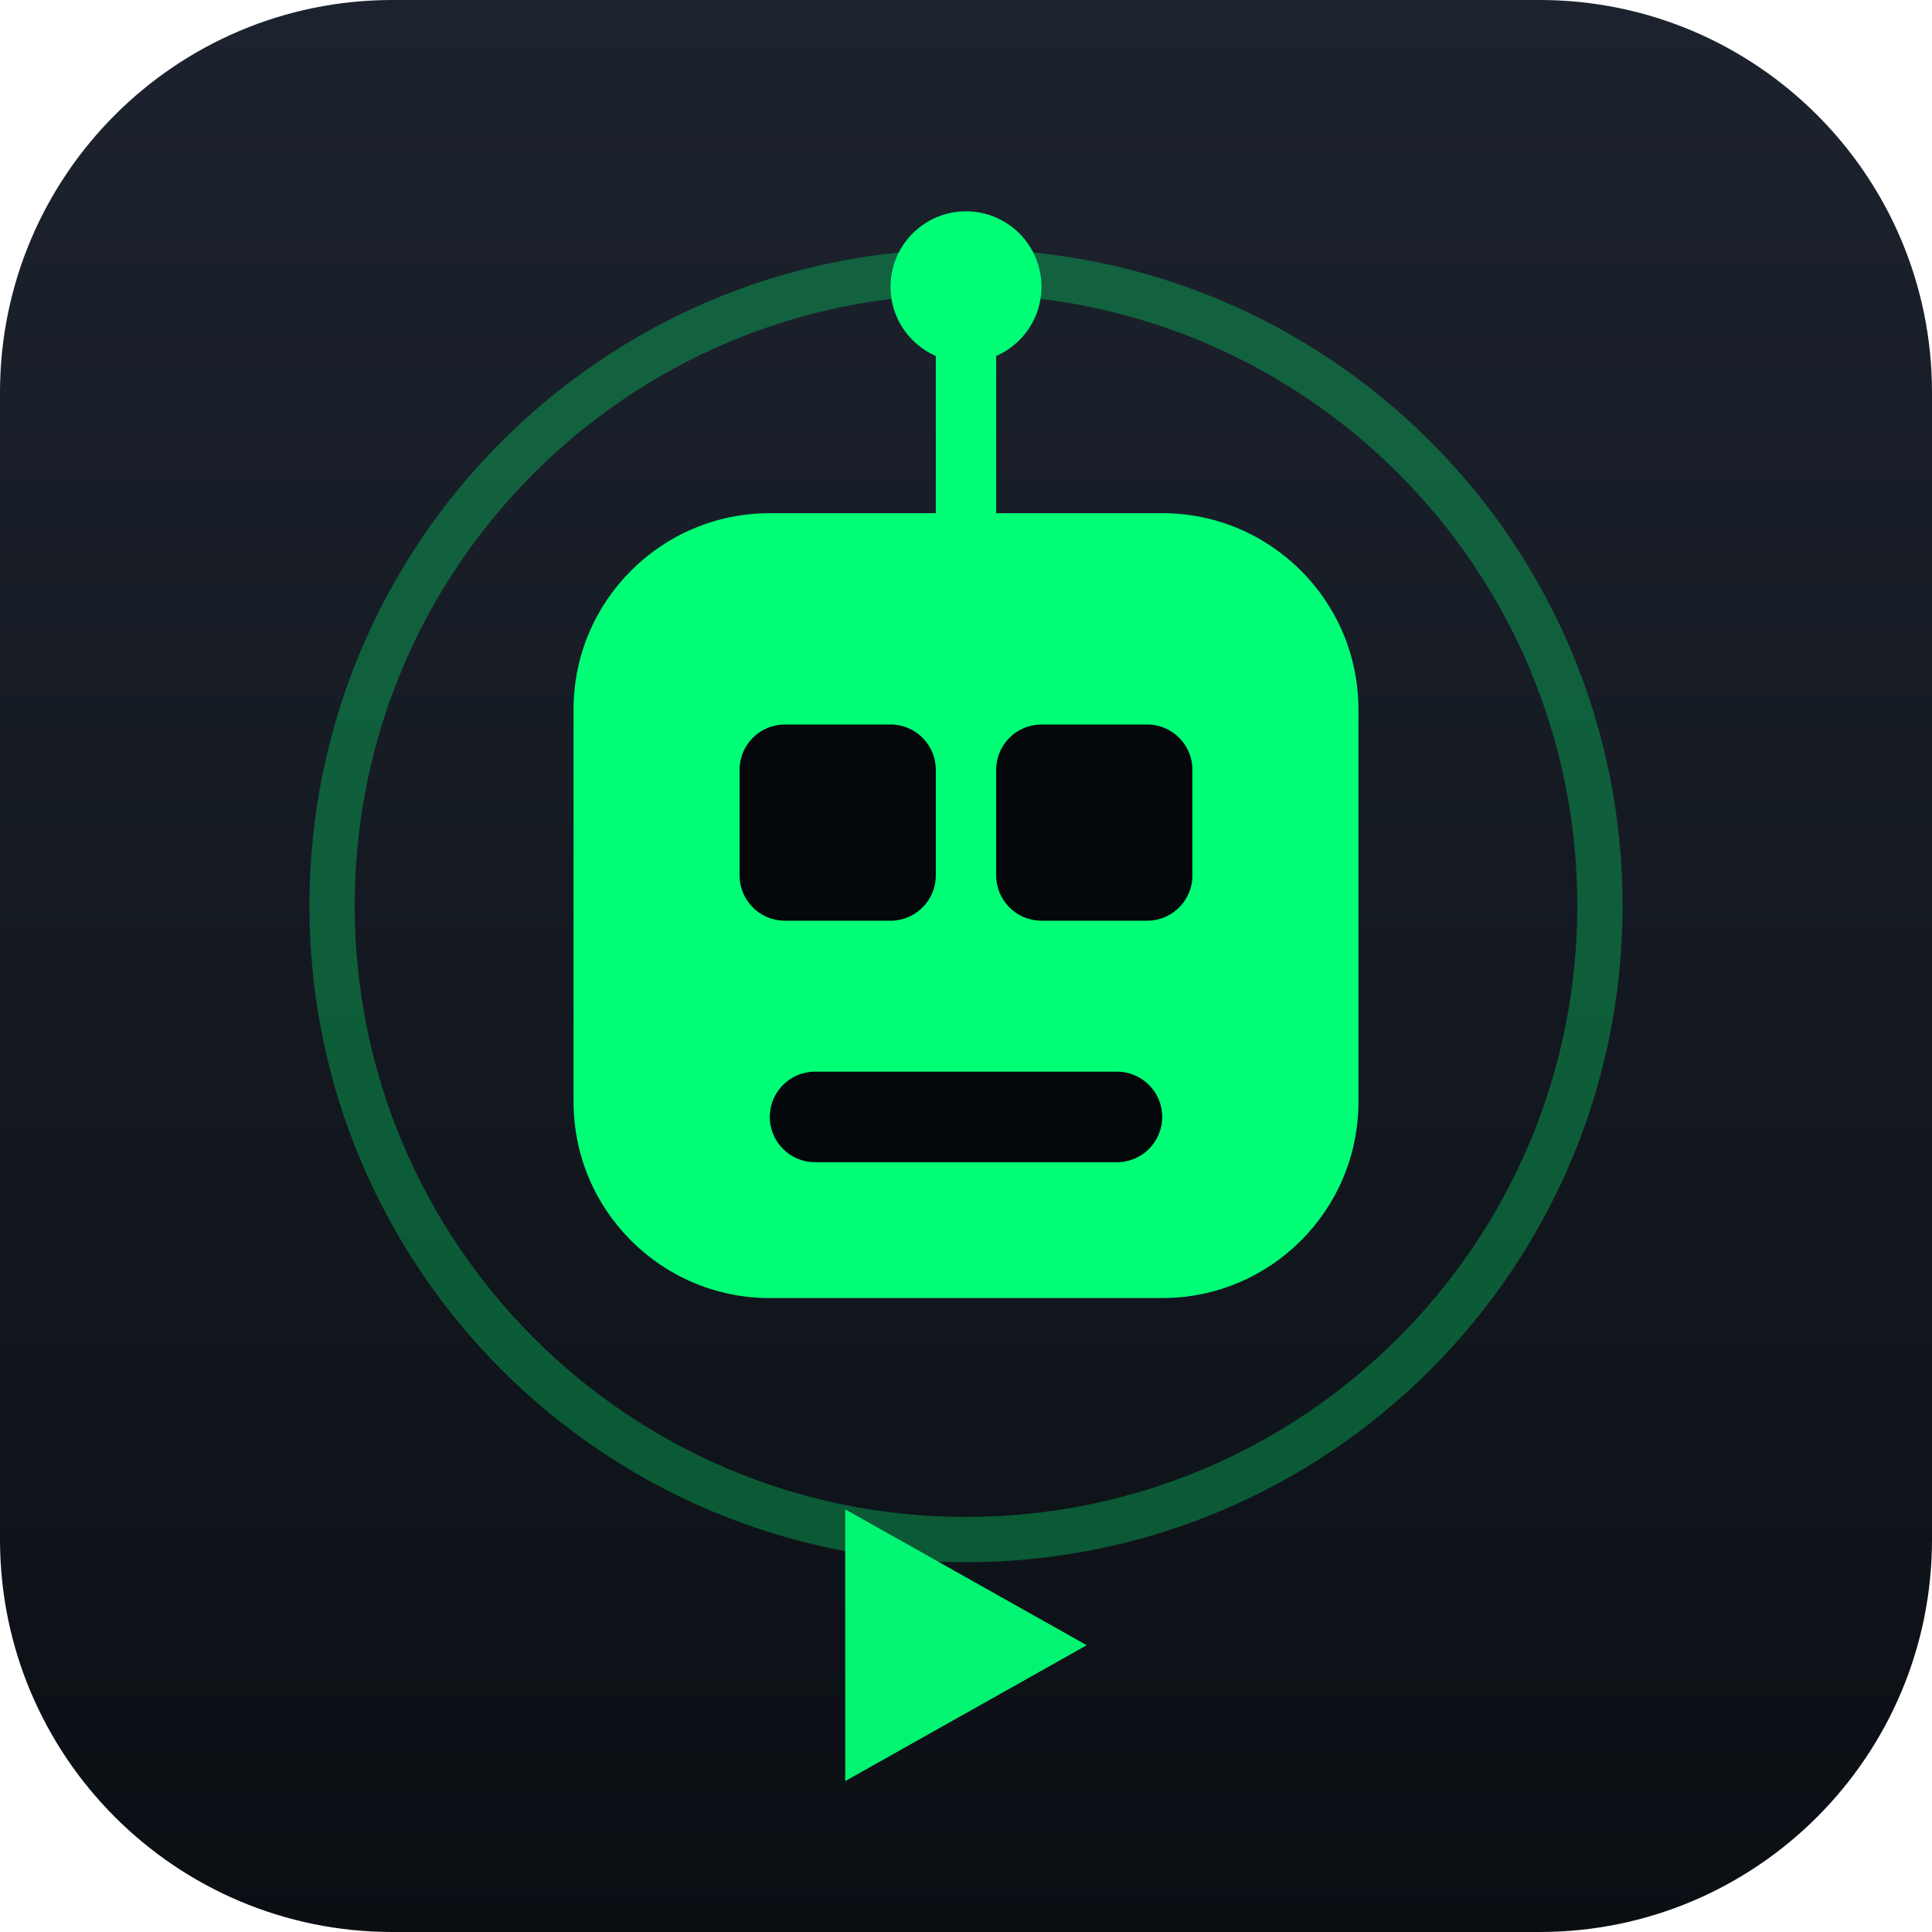
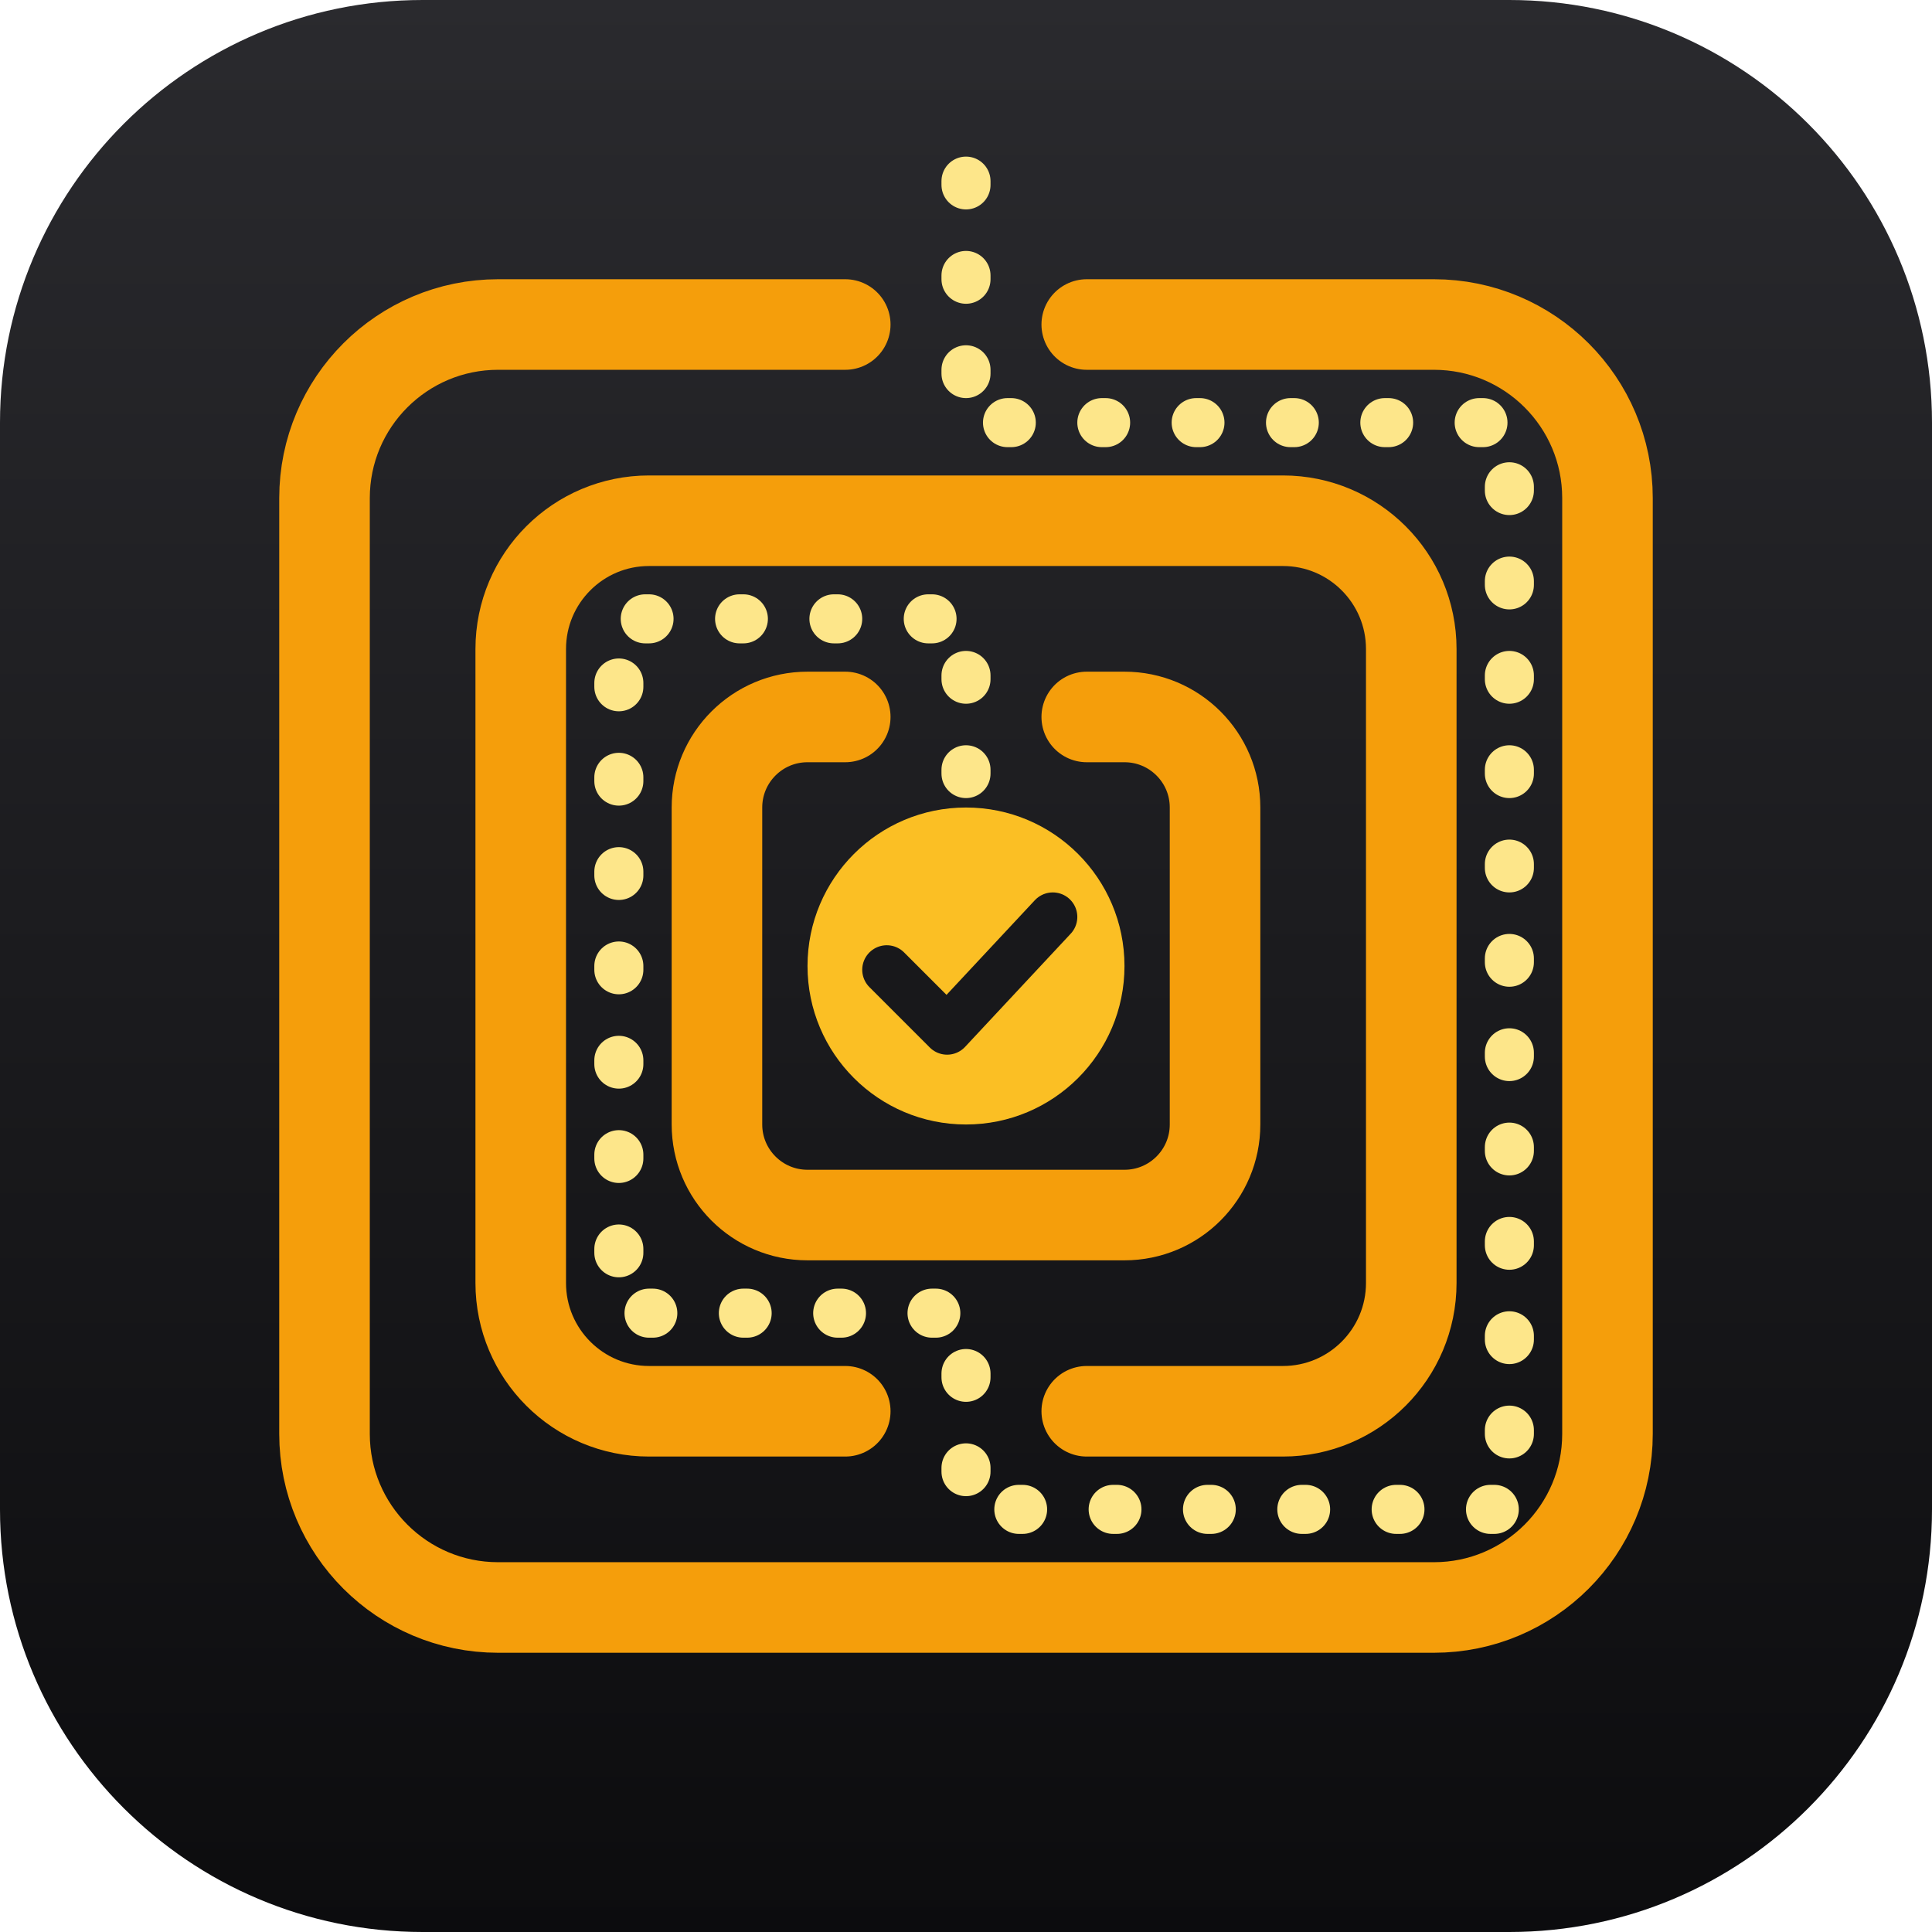
- <svg xmlns="http://www.w3.org/2000/svg" viewBox="0 0 128 128">
+ <svg xmlns="http://www.w3.org/2000/svg" viewBox="0 0 512 512">
  <defs>
-     <linearGradient id="f" x1="0" y1="0" x2="0" y2="1">
-       <stop offset="0" stop-color="#1d232e" />
-       <stop offset="1" stop-color="#0b0f14" />
+     <linearGradient id="bg" x1="0" y1="0" x2="0" y2="1">
+       <stop offset="0" stop-color="#2a2a2e" />
+       <stop offset="1" stop-color="#0c0c0e" />
    </linearGradient>
  </defs>
-   <rect width="128" height="128" rx="26" fill="url(#f)" />
-   <circle cx="64" cy="60" r="42" fill="none" stroke="#00ff77" stroke-width="3" opacity="0.30" />
-   <rect x="38" y="34" width="52" height="52" rx="13" fill="#00ff77" />
-   <rect x="49" y="48" width="13" height="13" rx="3" fill="#04080a" />
-   <rect x="66" y="48" width="13" height="13" rx="3" fill="#04080a" />
-   <rect x="51" y="71" width="26" height="6" rx="3" fill="#04080a" />
-   <line x1="64" y1="34" x2="64" y2="22" stroke="#00ff77" stroke-width="4" stroke-linecap="round" />
-   <circle cx="64" cy="19" r="5" fill="#00ff77" />
-   <path d="M 56 100 l 16 9 -16 9 z" fill="#00ff77" opacity="0.95" />
+   <rect width="512" height="512" rx="112" fill="url(#bg)" />
+   <g fill="none" stroke="#f59e0b" stroke-width="24" stroke-linecap="round">
+     <path d="M288 86 H380 A46 46 0 0 1 426 132 V380 A46 46 0 0 1 380 426 H132 A46 46 0 0 1 86 380 V132 A46 46 0 0 1 132 86 H224" />
+     <path d="M224 374 H172 A34 34 0 0 1 138 340 V172 A34 34 0 0 1 172 138 H340 A34 34 0 0 1 374 172 V340 A34 34 0 0 1 340 374 H288" />
+     <path d="M288 190 H298 A24 24 0 0 1 322 214 V298 A24 24 0 0 1 298 322 H214 A24 24 0 0 1 190 298 V214 A24 24 0 0 1 214 190 H224" />
+   </g>
+   <path d="M256 48 V112 H400 V400 H256 V348 H164 V164 H256 V218" fill="none" stroke="#fde68a" stroke-width="13" stroke-linecap="round" stroke-linejoin="round" stroke-dasharray="1 24" />
+   <circle cx="256" cy="256" r="42" fill="#fbbf24" />
+   <path d="M235 257 L251 273 L279 243" fill="none" stroke="#18181b" stroke-width="13" stroke-linecap="round" stroke-linejoin="round" />
</svg>
